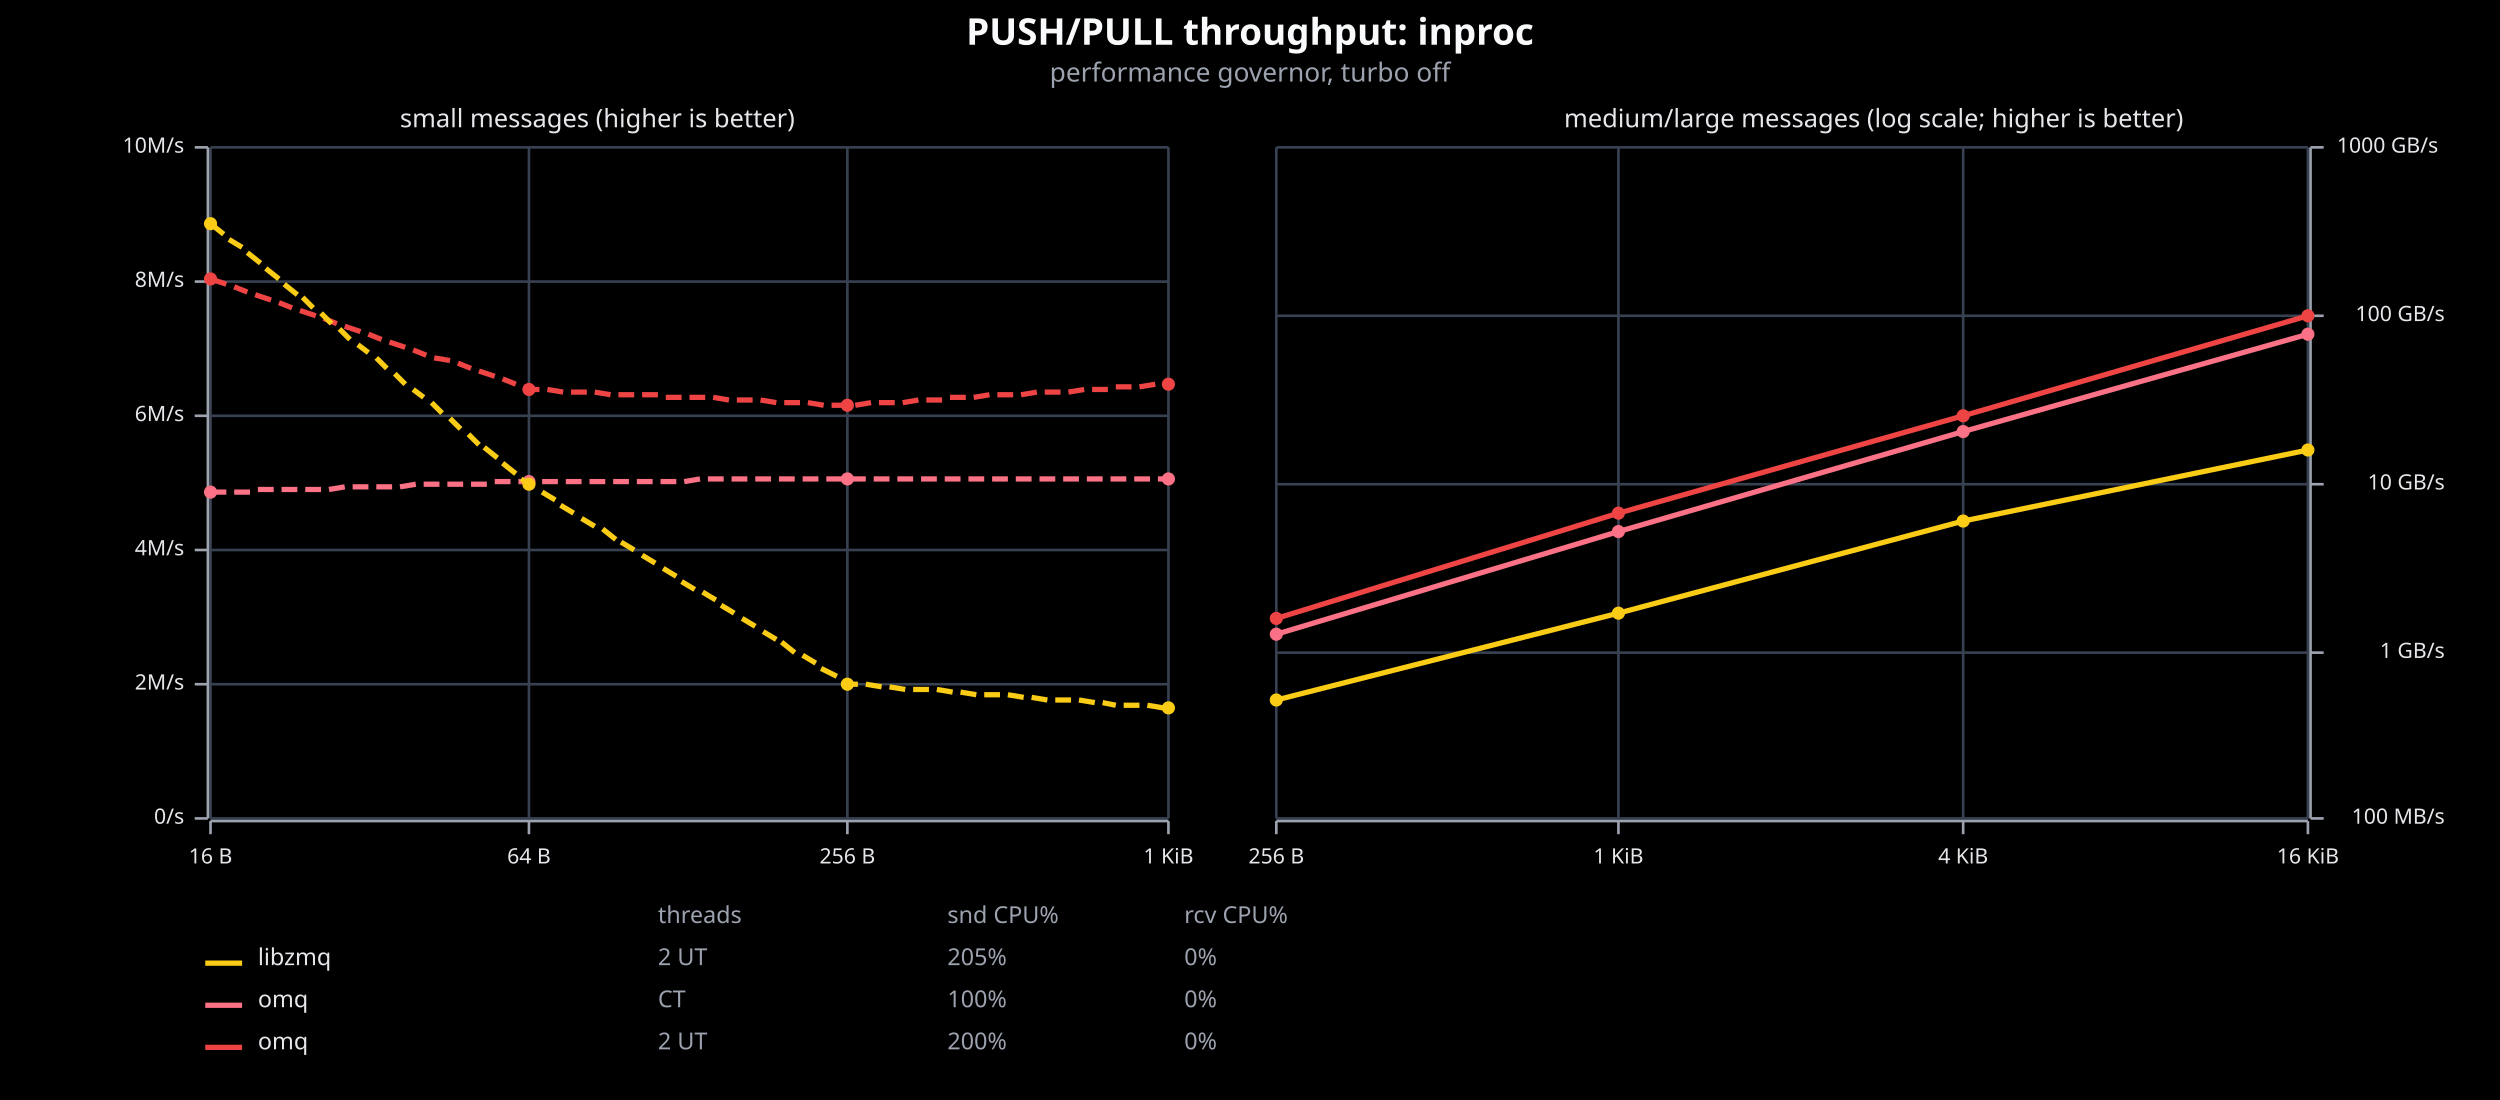
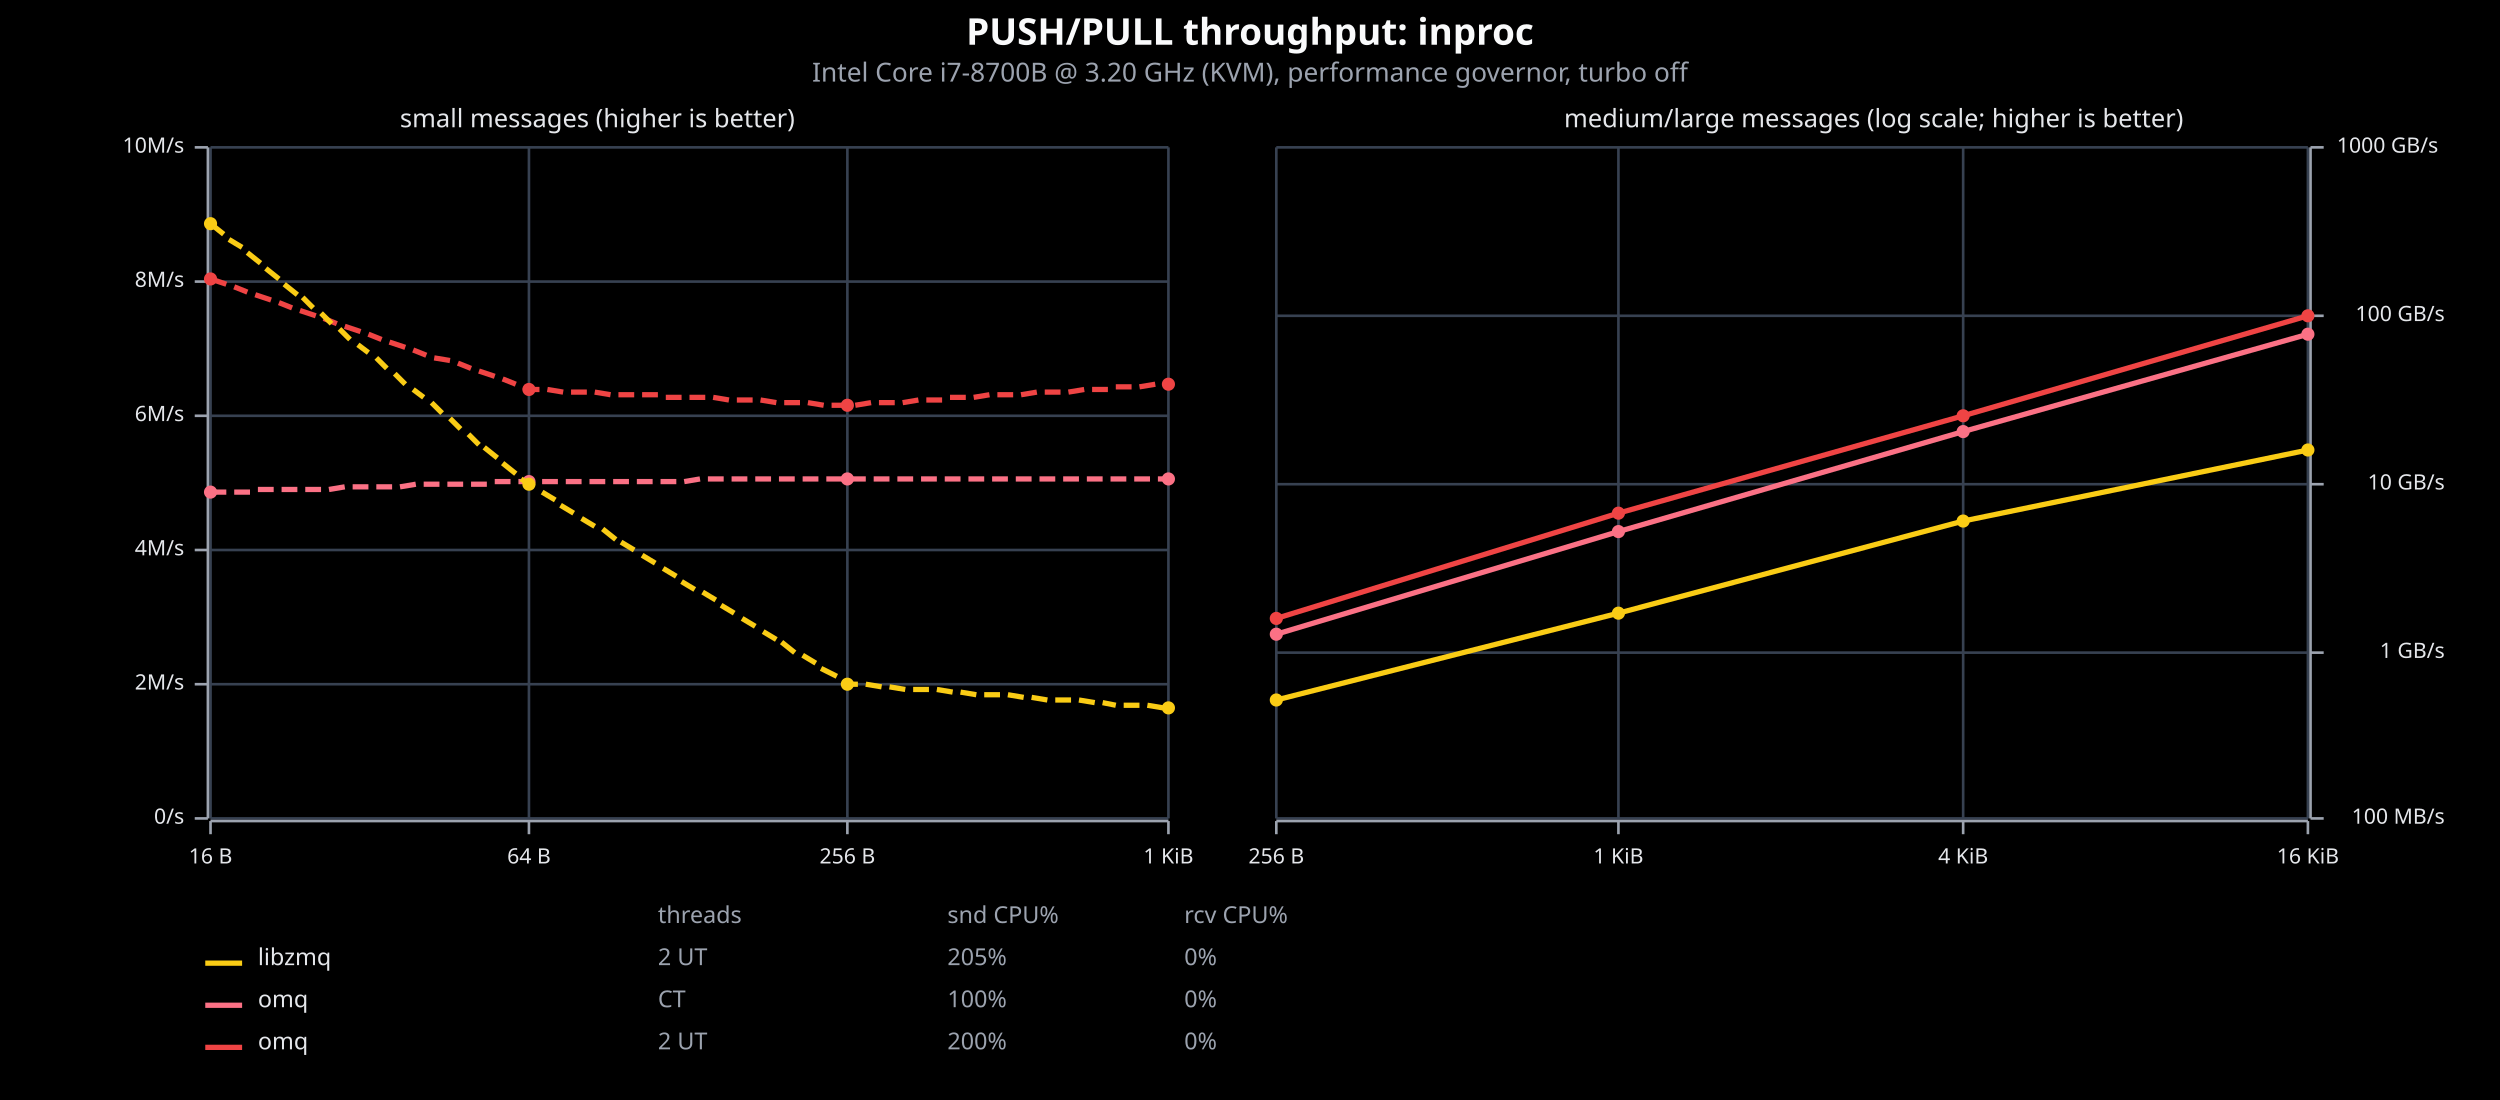
<svg xmlns="http://www.w3.org/2000/svg" viewBox="0 0 950 418" font-family="system-ui, -apple-system, sans-serif">
  <rect x="0" y="0" width="950" height="418" opacity="1" fill="#000000" stroke="none" />
  <text x="475" y="17" text-anchor="middle" font-family="sans-serif" font-size="14" font-weight="bold" fill="#F9FAFB">PUSH/PULL throughput: inproc</text>
-   <text x="475" y="31" text-anchor="middle" font-family="sans-serif" font-size="10" fill="#9CA3AF">performance governor, turbo off</text>
+   <text x="475" y="31" text-anchor="middle" font-family="sans-serif" font-size="10" fill="#9CA3AF">Intel Core i7-8700B @ 3.20 GHz (KVM), performance governor, turbo off</text>
  <text x="227" y="41" dy="0.76em" text-anchor="middle" font-family="sans-serif" font-size="9.677" opacity="1" fill="#E5E7EB">
small messages (higher is better)
</text>
  <line opacity="1" stroke="#374151" stroke-width="1" x1="80" y1="311" x2="80" y2="56" />
  <line opacity="1" stroke="#374151" stroke-width="1" x1="201" y1="311" x2="201" y2="56" />
  <line opacity="1" stroke="#374151" stroke-width="1" x1="322" y1="311" x2="322" y2="56" />
  <line opacity="1" stroke="#374151" stroke-width="1" x1="444" y1="311" x2="444" y2="56" />
  <line opacity="1" stroke="#374151" stroke-width="1" x1="80" y1="311" x2="444" y2="311" />
  <line opacity="1" stroke="#374151" stroke-width="1" x1="80" y1="260" x2="444" y2="260" />
  <line opacity="1" stroke="#374151" stroke-width="1" x1="80" y1="209" x2="444" y2="209" />
  <line opacity="1" stroke="#374151" stroke-width="1" x1="80" y1="158" x2="444" y2="158" />
  <line opacity="1" stroke="#374151" stroke-width="1" x1="80" y1="107" x2="444" y2="107" />
  <line opacity="1" stroke="#374151" stroke-width="1" x1="80" y1="56" x2="444" y2="56" />
  <polyline fill="none" opacity="1" stroke="#9CA3AF" stroke-width="1" points="79,56 79,311 " />
  <text x="70" y="311" dy="0.5ex" text-anchor="end" font-family="sans-serif" font-size="8.065" opacity="1" fill="#E5E7EB">
0/s
</text>
  <polyline fill="none" opacity="1" stroke="#9CA3AF" stroke-width="1" points="74,311 79,311 " />
  <text x="70" y="260" dy="0.5ex" text-anchor="end" font-family="sans-serif" font-size="8.065" opacity="1" fill="#E5E7EB">
2M/s
</text>
  <polyline fill="none" opacity="1" stroke="#9CA3AF" stroke-width="1" points="74,260 79,260 " />
  <text x="70" y="209" dy="0.5ex" text-anchor="end" font-family="sans-serif" font-size="8.065" opacity="1" fill="#E5E7EB">
4M/s
</text>
  <polyline fill="none" opacity="1" stroke="#9CA3AF" stroke-width="1" points="74,209 79,209 " />
  <text x="70" y="158" dy="0.5ex" text-anchor="end" font-family="sans-serif" font-size="8.065" opacity="1" fill="#E5E7EB">
6M/s
</text>
  <polyline fill="none" opacity="1" stroke="#9CA3AF" stroke-width="1" points="74,158 79,158 " />
  <text x="70" y="107" dy="0.5ex" text-anchor="end" font-family="sans-serif" font-size="8.065" opacity="1" fill="#E5E7EB">
8M/s
</text>
  <polyline fill="none" opacity="1" stroke="#9CA3AF" stroke-width="1" points="74,107 79,107 " />
  <text x="70" y="56" dy="0.5ex" text-anchor="end" font-family="sans-serif" font-size="8.065" opacity="1" fill="#E5E7EB">
10M/s
</text>
  <polyline fill="none" opacity="1" stroke="#9CA3AF" stroke-width="1" points="74,56 79,56 " />
  <polyline fill="none" opacity="1" stroke="#9CA3AF" stroke-width="1" points="80,312 444,312 " />
  <text x="80" y="322" dy="0.76em" text-anchor="middle" font-family="sans-serif" font-size="8.065" opacity="1" fill="#E5E7EB">
16 B
</text>
  <polyline fill="none" opacity="1" stroke="#9CA3AF" stroke-width="1" points="80,312 80,317 " />
  <text x="201" y="322" dy="0.76em" text-anchor="middle" font-family="sans-serif" font-size="8.065" opacity="1" fill="#E5E7EB">
64 B
</text>
  <polyline fill="none" opacity="1" stroke="#9CA3AF" stroke-width="1" points="201,312 201,317 " />
  <text x="322" y="322" dy="0.76em" text-anchor="middle" font-family="sans-serif" font-size="8.065" opacity="1" fill="#E5E7EB">
256 B
</text>
  <polyline fill="none" opacity="1" stroke="#9CA3AF" stroke-width="1" points="322,312 322,317 " />
  <text x="444" y="322" dy="0.76em" text-anchor="middle" font-family="sans-serif" font-size="8.065" opacity="1" fill="#E5E7EB">
1 KiB
</text>
  <polyline fill="none" opacity="1" stroke="#9CA3AF" stroke-width="1" points="444,312 444,317 " />
  <polyline fill="none" opacity="1" stroke="#EF4444" stroke-width="2" points="80,106 86,108 " />
  <polyline fill="none" opacity="1" stroke="#EF4444" stroke-width="2" points="89,109 94,111 " />
  <polyline fill="none" opacity="1" stroke="#EF4444" stroke-width="2" points="97,112 103,114 " />
  <polyline fill="none" opacity="1" stroke="#EF4444" stroke-width="2" points="106,115 111,117 " />
  <polyline fill="none" opacity="1" stroke="#EF4444" stroke-width="2" points="114,118 120,120 " />
  <polyline fill="none" opacity="1" stroke="#EF4444" stroke-width="2" points="123,121 128,123 " />
  <polyline fill="none" opacity="1" stroke="#EF4444" stroke-width="2" points="131,124 137,126 " />
  <polyline fill="none" opacity="1" stroke="#EF4444" stroke-width="2" points="140,127 145,129 " />
  <polyline fill="none" opacity="1" stroke="#EF4444" stroke-width="2" points="148,130 154,132 " />
  <polyline fill="none" opacity="1" stroke="#EF4444" stroke-width="2" points="157,133 162,135 " />
  <polyline fill="none" opacity="1" stroke="#EF4444" stroke-width="2" points="165,136 171,137 " />
  <polyline fill="none" opacity="1" stroke="#EF4444" stroke-width="2" points="174,138 179,140 " />
  <polyline fill="none" opacity="1" stroke="#EF4444" stroke-width="2" points="182,141 188,143 " />
  <polyline fill="none" opacity="1" stroke="#EF4444" stroke-width="2" points="191,144 196,146 " />
  <polyline fill="none" opacity="1" stroke="#EF4444" stroke-width="2" points="199,147 201,148 205,148 " />
  <polyline fill="none" opacity="1" stroke="#EF4444" stroke-width="2" points="208,148 214,149 " />
  <polyline fill="none" opacity="1" stroke="#EF4444" stroke-width="2" points="217,149 223,149 " />
  <polyline fill="none" opacity="1" stroke="#EF4444" stroke-width="2" points="226,149 232,150 " />
  <polyline fill="none" opacity="1" stroke="#EF4444" stroke-width="2" points="235,150 241,150 " />
  <polyline fill="none" opacity="1" stroke="#EF4444" stroke-width="2" points="244,150 250,150 " />
  <polyline fill="none" opacity="1" stroke="#EF4444" stroke-width="2" points="253,151 259,151 " />
  <polyline fill="none" opacity="1" stroke="#EF4444" stroke-width="2" points="262,151 268,151 " />
  <polyline fill="none" opacity="1" stroke="#EF4444" stroke-width="2" points="271,151 277,152 " />
  <polyline fill="none" opacity="1" stroke="#EF4444" stroke-width="2" points="280,152 286,152 " />
  <polyline fill="none" opacity="1" stroke="#EF4444" stroke-width="2" points="289,152 295,153 " />
  <polyline fill="none" opacity="1" stroke="#EF4444" stroke-width="2" points="298,153 304,153 " />
  <polyline fill="none" opacity="1" stroke="#EF4444" stroke-width="2" points="307,153 313,154 " />
  <polyline fill="none" opacity="1" stroke="#EF4444" stroke-width="2" points="316,154 322,154 " />
  <polyline fill="none" opacity="1" stroke="#EF4444" stroke-width="2" points="325,154 331,153 " />
  <polyline fill="none" opacity="1" stroke="#EF4444" stroke-width="2" points="334,153 340,153 " />
  <polyline fill="none" opacity="1" stroke="#EF4444" stroke-width="2" points="343,153 349,152 " />
  <polyline fill="none" opacity="1" stroke="#EF4444" stroke-width="2" points="352,152 358,152 " />
  <polyline fill="none" opacity="1" stroke="#EF4444" stroke-width="2" points="361,151 367,151 " />
  <polyline fill="none" opacity="1" stroke="#EF4444" stroke-width="2" points="370,151 376,150 " />
  <polyline fill="none" opacity="1" stroke="#EF4444" stroke-width="2" points="379,150 385,150 " />
  <polyline fill="none" opacity="1" stroke="#EF4444" stroke-width="2" points="388,150 394,149 " />
  <polyline fill="none" opacity="1" stroke="#EF4444" stroke-width="2" points="397,149 403,149 " />
  <polyline fill="none" opacity="1" stroke="#EF4444" stroke-width="2" points="406,149 412,148 " />
  <polyline fill="none" opacity="1" stroke="#EF4444" stroke-width="2" points="415,148 421,148 " />
  <polyline fill="none" opacity="1" stroke="#EF4444" stroke-width="2" points="424,147 430,147 " />
  <polyline fill="none" opacity="1" stroke="#EF4444" stroke-width="2" points="433,147 439,146 " />
  <polyline fill="none" opacity="1" stroke="#EF4444" stroke-width="2" points="442,146 444,146 " />
  <circle cx="80" cy="106" r="2.5" opacity="1" fill="#EF4444" stroke="none" stroke-width="1" />
  <circle cx="201" cy="148" r="2.5" opacity="1" fill="#EF4444" stroke="none" stroke-width="1" />
  <circle cx="322" cy="154" r="2.5" opacity="1" fill="#EF4444" stroke="none" stroke-width="1" />
  <circle cx="444" cy="146" r="2.5" opacity="1" fill="#EF4444" stroke="none" stroke-width="1" />
  <polyline fill="none" opacity="1" stroke="#FB7185" stroke-width="2" points="80,187 86,187 " />
  <polyline fill="none" opacity="1" stroke="#FB7185" stroke-width="2" points="89,187 95,187 " />
  <polyline fill="none" opacity="1" stroke="#FB7185" stroke-width="2" points="98,186 104,186 " />
  <polyline fill="none" opacity="1" stroke="#FB7185" stroke-width="2" points="107,186 113,186 " />
  <polyline fill="none" opacity="1" stroke="#FB7185" stroke-width="2" points="116,186 122,186 " />
  <polyline fill="none" opacity="1" stroke="#FB7185" stroke-width="2" points="125,186 131,185 " />
  <polyline fill="none" opacity="1" stroke="#FB7185" stroke-width="2" points="134,185 140,185 " />
  <polyline fill="none" opacity="1" stroke="#FB7185" stroke-width="2" points="143,185 149,185 " />
  <polyline fill="none" opacity="1" stroke="#FB7185" stroke-width="2" points="152,185 158,184 " />
  <polyline fill="none" opacity="1" stroke="#FB7185" stroke-width="2" points="161,184 167,184 " />
  <polyline fill="none" opacity="1" stroke="#FB7185" stroke-width="2" points="170,184 176,184 " />
  <polyline fill="none" opacity="1" stroke="#FB7185" stroke-width="2" points="179,184 185,184 " />
  <polyline fill="none" opacity="1" stroke="#FB7185" stroke-width="2" points="188,183 194,183 " />
  <polyline fill="none" opacity="1" stroke="#FB7185" stroke-width="2" points="197,183 201,183 203,183 " />
  <polyline fill="none" opacity="1" stroke="#FB7185" stroke-width="2" points="206,183 212,183 " />
  <polyline fill="none" opacity="1" stroke="#FB7185" stroke-width="2" points="215,183 221,183 " />
  <polyline fill="none" opacity="1" stroke="#FB7185" stroke-width="2" points="224,183 230,183 " />
  <polyline fill="none" opacity="1" stroke="#FB7185" stroke-width="2" points="233,183 239,183 " />
  <polyline fill="none" opacity="1" stroke="#FB7185" stroke-width="2" points="242,183 248,183 " />
  <polyline fill="none" opacity="1" stroke="#FB7185" stroke-width="2" points="251,183 257,183 " />
  <polyline fill="none" opacity="1" stroke="#FB7185" stroke-width="2" points="260,183 266,182 " />
  <polyline fill="none" opacity="1" stroke="#FB7185" stroke-width="2" points="269,182 275,182 " />
  <polyline fill="none" opacity="1" stroke="#FB7185" stroke-width="2" points="278,182 284,182 " />
  <polyline fill="none" opacity="1" stroke="#FB7185" stroke-width="2" points="287,182 293,182 " />
  <polyline fill="none" opacity="1" stroke="#FB7185" stroke-width="2" points="296,182 302,182 " />
  <polyline fill="none" opacity="1" stroke="#FB7185" stroke-width="2" points="305,182 311,182 " />
  <polyline fill="none" opacity="1" stroke="#FB7185" stroke-width="2" points="314,182 320,182 " />
  <polyline fill="none" opacity="1" stroke="#FB7185" stroke-width="2" points="323,182 329,182 " />
  <polyline fill="none" opacity="1" stroke="#FB7185" stroke-width="2" points="332,182 338,182 " />
  <polyline fill="none" opacity="1" stroke="#FB7185" stroke-width="2" points="341,182 347,182 " />
  <polyline fill="none" opacity="1" stroke="#FB7185" stroke-width="2" points="350,182 356,182 " />
  <polyline fill="none" opacity="1" stroke="#FB7185" stroke-width="2" points="359,182 365,182 " />
  <polyline fill="none" opacity="1" stroke="#FB7185" stroke-width="2" points="368,182 374,182 " />
  <polyline fill="none" opacity="1" stroke="#FB7185" stroke-width="2" points="377,182 383,182 " />
  <polyline fill="none" opacity="1" stroke="#FB7185" stroke-width="2" points="386,182 392,182 " />
  <polyline fill="none" opacity="1" stroke="#FB7185" stroke-width="2" points="395,182 401,182 " />
  <polyline fill="none" opacity="1" stroke="#FB7185" stroke-width="2" points="404,182 410,182 " />
  <polyline fill="none" opacity="1" stroke="#FB7185" stroke-width="2" points="413,182 419,182 " />
  <polyline fill="none" opacity="1" stroke="#FB7185" stroke-width="2" points="422,182 428,182 " />
  <polyline fill="none" opacity="1" stroke="#FB7185" stroke-width="2" points="431,182 437,182 " />
  <polyline fill="none" opacity="1" stroke="#FB7185" stroke-width="2" points="440,182 444,182 " />
  <circle cx="80" cy="187" r="2.5" opacity="1" fill="#FB7185" stroke="none" stroke-width="1" />
  <circle cx="201" cy="183" r="2.5" opacity="1" fill="#FB7185" stroke="none" stroke-width="1" />
  <circle cx="322" cy="182" r="2.5" opacity="1" fill="#FB7185" stroke="none" stroke-width="1" />
  <circle cx="444" cy="182" r="2.5" opacity="1" fill="#FB7185" stroke="none" stroke-width="1" />
  <polyline fill="none" opacity="1" stroke="#FACC15" stroke-width="2" points="80,85 85,89 " />
  <polyline fill="none" opacity="1" stroke="#FACC15" stroke-width="2" points="87,91 92,94 " />
  <polyline fill="none" opacity="1" stroke="#FACC15" stroke-width="2" points="94,96 99,100 " />
  <polyline fill="none" opacity="1" stroke="#FACC15" stroke-width="2" points="101,102 106,106 " />
  <polyline fill="none" opacity="1" stroke="#FACC15" stroke-width="2" points="108,108 113,112 " />
  <polyline fill="none" opacity="1" stroke="#FACC15" stroke-width="2" points="115,113 119,117 " />
  <polyline fill="none" opacity="1" stroke="#FACC15" stroke-width="2" points="122,119 126,123 " />
  <polyline fill="none" opacity="1" stroke="#FACC15" stroke-width="2" points="129,125 133,129 " />
  <polyline fill="none" opacity="1" stroke="#FACC15" stroke-width="2" points="136,131 140,134 " />
  <polyline fill="none" opacity="1" stroke="#FACC15" stroke-width="2" points="143,136 147,140 " />
  <polyline fill="none" opacity="1" stroke="#FACC15" stroke-width="2" points="150,142 154,146 " />
  <polyline fill="none" opacity="1" stroke="#FACC15" stroke-width="2" points="157,148 161,151 " />
  <polyline fill="none" opacity="1" stroke="#FACC15" stroke-width="2" points="164,153 168,157 " />
  <polyline fill="none" opacity="1" stroke="#FACC15" stroke-width="2" points="171,159 175,163 " />
  <polyline fill="none" opacity="1" stroke="#FACC15" stroke-width="2" points="178,165 182,169 " />
  <polyline fill="none" opacity="1" stroke="#FACC15" stroke-width="2" points="184,170 189,174 " />
  <polyline fill="none" opacity="1" stroke="#FACC15" stroke-width="2" points="191,176 196,180 " />
  <polyline fill="none" opacity="1" stroke="#FACC15" stroke-width="2" points="198,182 201,184 203,185 " />
  <polyline fill="none" opacity="1" stroke="#FACC15" stroke-width="2" points="206,187 211,190 " />
  <polyline fill="none" opacity="1" stroke="#FACC15" stroke-width="2" points="213,192 218,195 " />
  <polyline fill="none" opacity="1" stroke="#FACC15" stroke-width="2" points="221,197 226,200 " />
  <polyline fill="none" opacity="1" stroke="#FACC15" stroke-width="2" points="229,201 234,205 " />
  <polyline fill="none" opacity="1" stroke="#FACC15" stroke-width="2" points="236,206 241,209 " />
  <polyline fill="none" opacity="1" stroke="#FACC15" stroke-width="2" points="244,211 249,214 " />
  <polyline fill="none" opacity="1" stroke="#FACC15" stroke-width="2" points="252,216 257,219 " />
  <polyline fill="none" opacity="1" stroke="#FACC15" stroke-width="2" points="259,221 264,224 " />
  <polyline fill="none" opacity="1" stroke="#FACC15" stroke-width="2" points="267,225 272,228 " />
  <polyline fill="none" opacity="1" stroke="#FACC15" stroke-width="2" points="274,230 279,233 " />
  <polyline fill="none" opacity="1" stroke="#FACC15" stroke-width="2" points="282,235 287,238 " />
  <polyline fill="none" opacity="1" stroke="#FACC15" stroke-width="2" points="290,240 295,243 " />
  <polyline fill="none" opacity="1" stroke="#FACC15" stroke-width="2" points="297,244 302,248 " />
  <polyline fill="none" opacity="1" stroke="#FACC15" stroke-width="2" points="305,249 310,252 " />
  <polyline fill="none" opacity="1" stroke="#FACC15" stroke-width="2" points="312,254 318,257 " />
  <polyline fill="none" opacity="1" stroke="#FACC15" stroke-width="2" points="320,259 322,260 326,260 " />
  <polyline fill="none" opacity="1" stroke="#FACC15" stroke-width="2" points="329,260 335,261 " />
  <polyline fill="none" opacity="1" stroke="#FACC15" stroke-width="2" points="338,261 344,262 " />
  <polyline fill="none" opacity="1" stroke="#FACC15" stroke-width="2" points="347,262 353,262 " />
  <polyline fill="none" opacity="1" stroke="#FACC15" stroke-width="2" points="356,262 362,263 " />
  <polyline fill="none" opacity="1" stroke="#FACC15" stroke-width="2" points="365,263 371,264 " />
  <polyline fill="none" opacity="1" stroke="#FACC15" stroke-width="2" points="374,264 380,264 " />
  <polyline fill="none" opacity="1" stroke="#FACC15" stroke-width="2" points="383,264 389,265 " />
  <polyline fill="none" opacity="1" stroke="#FACC15" stroke-width="2" points="392,265 398,266 " />
  <polyline fill="none" opacity="1" stroke="#FACC15" stroke-width="2" points="401,266 407,266 " />
  <polyline fill="none" opacity="1" stroke="#FACC15" stroke-width="2" points="410,266 416,267 " />
  <polyline fill="none" opacity="1" stroke="#FACC15" stroke-width="2" points="419,267 424,268 " />
  <polyline fill="none" opacity="1" stroke="#FACC15" stroke-width="2" points="427,268 433,268 " />
  <polyline fill="none" opacity="1" stroke="#FACC15" stroke-width="2" points="436,268 442,269 " />
  <circle cx="80" cy="85" r="2.5" opacity="1" fill="#FACC15" stroke="none" stroke-width="1" />
  <circle cx="201" cy="184" r="2.5" opacity="1" fill="#FACC15" stroke="none" stroke-width="1" />
  <circle cx="322" cy="260" r="2.5" opacity="1" fill="#FACC15" stroke="none" stroke-width="1" />
  <circle cx="444" cy="269" r="2.5" opacity="1" fill="#FACC15" stroke="none" stroke-width="1" />
  <text x="712" y="41" dy="0.76em" text-anchor="middle" font-family="sans-serif" font-size="9.677" opacity="1" fill="#E5E7EB">
medium/large messages (log scale; higher is better)
</text>
  <line opacity="1" stroke="#374151" stroke-width="1" x1="485" y1="311" x2="485" y2="56" />
  <line opacity="1" stroke="#374151" stroke-width="1" x1="615" y1="311" x2="615" y2="56" />
  <line opacity="1" stroke="#374151" stroke-width="1" x1="746" y1="311" x2="746" y2="56" />
  <line opacity="1" stroke="#374151" stroke-width="1" x1="877" y1="311" x2="877" y2="56" />
  <line opacity="1" stroke="#374151" stroke-width="1" x1="485" y1="311" x2="877" y2="311" />
  <line opacity="1" stroke="#374151" stroke-width="1" x1="485" y1="248" x2="877" y2="248" />
  <line opacity="1" stroke="#374151" stroke-width="1" x1="485" y1="184" x2="877" y2="184" />
  <line opacity="1" stroke="#374151" stroke-width="1" x1="485" y1="120" x2="877" y2="120" />
  <line opacity="1" stroke="#374151" stroke-width="1" x1="485" y1="56" x2="877" y2="56" />
  <polyline fill="none" opacity="1" stroke="#9CA3AF" stroke-width="1" points="485,312 877,312 " />
  <text x="485" y="322" dy="0.76em" text-anchor="middle" font-family="sans-serif" font-size="8.065" opacity="1" fill="#E5E7EB">
256 B
</text>
  <polyline fill="none" opacity="1" stroke="#9CA3AF" stroke-width="1" points="485,312 485,317 " />
  <text x="615" y="322" dy="0.76em" text-anchor="middle" font-family="sans-serif" font-size="8.065" opacity="1" fill="#E5E7EB">
1 KiB
</text>
  <polyline fill="none" opacity="1" stroke="#9CA3AF" stroke-width="1" points="615,312 615,317 " />
  <text x="746" y="322" dy="0.76em" text-anchor="middle" font-family="sans-serif" font-size="8.065" opacity="1" fill="#E5E7EB">
4 KiB
</text>
  <polyline fill="none" opacity="1" stroke="#9CA3AF" stroke-width="1" points="746,312 746,317 " />
  <text x="877" y="322" dy="0.76em" text-anchor="middle" font-family="sans-serif" font-size="8.065" opacity="1" fill="#E5E7EB">
16 KiB
</text>
  <polyline fill="none" opacity="1" stroke="#9CA3AF" stroke-width="1" points="877,312 877,317 " />
  <polyline fill="none" opacity="1" stroke="#9CA3AF" stroke-width="1" points="878,56 878,311 " />
  <text x="929" y="311" dy="0.5ex" text-anchor="end" font-family="sans-serif" font-size="8.065" opacity="1" fill="#E5E7EB">
100 MB/s
</text>
  <polyline fill="none" opacity="1" stroke="#9CA3AF" stroke-width="1" points="878,311 883,311 " />
  <text x="929" y="248" dy="0.5ex" text-anchor="end" font-family="sans-serif" font-size="8.065" opacity="1" fill="#E5E7EB">
1 GB/s
</text>
  <polyline fill="none" opacity="1" stroke="#9CA3AF" stroke-width="1" points="878,248 883,248 " />
  <text x="929" y="184" dy="0.5ex" text-anchor="end" font-family="sans-serif" font-size="8.065" opacity="1" fill="#E5E7EB">
10 GB/s
</text>
  <polyline fill="none" opacity="1" stroke="#9CA3AF" stroke-width="1" points="878,184 883,184 " />
  <text x="929" y="120" dy="0.5ex" text-anchor="end" font-family="sans-serif" font-size="8.065" opacity="1" fill="#E5E7EB">
100 GB/s
</text>
  <polyline fill="none" opacity="1" stroke="#9CA3AF" stroke-width="1" points="878,120 883,120 " />
  <text x="888" y="56" dy="0.5ex" text-anchor="start" font-family="sans-serif" font-size="8.065" opacity="1" fill="#E5E7EB">
1000 GB/s
</text>
  <polyline fill="none" opacity="1" stroke="#9CA3AF" stroke-width="1" points="878,56 883,56 " />
  <polyline fill="none" opacity="1" stroke="#EF4444" stroke-width="2" points="485,235 615,195 746,158 877,120 " />
  <circle cx="485" cy="235" r="2.5" opacity="1" fill="#EF4444" stroke="none" stroke-width="1" />
  <circle cx="615" cy="195" r="2.5" opacity="1" fill="#EF4444" stroke="none" stroke-width="1" />
  <circle cx="746" cy="158" r="2.5" opacity="1" fill="#EF4444" stroke="none" stroke-width="1" />
  <circle cx="877" cy="120" r="2.5" opacity="1" fill="#EF4444" stroke="none" stroke-width="1" />
  <polyline fill="none" opacity="1" stroke="#FB7185" stroke-width="2" points="485,241 615,202 746,164 877,127 " />
  <circle cx="485" cy="241" r="2.5" opacity="1" fill="#FB7185" stroke="none" stroke-width="1" />
  <circle cx="615" cy="202" r="2.5" opacity="1" fill="#FB7185" stroke="none" stroke-width="1" />
  <circle cx="746" cy="164" r="2.5" opacity="1" fill="#FB7185" stroke="none" stroke-width="1" />
  <circle cx="877" cy="127" r="2.5" opacity="1" fill="#FB7185" stroke="none" stroke-width="1" />
  <polyline fill="none" opacity="1" stroke="#FACC15" stroke-width="2" points="485,266 615,233 746,198 877,171 " />
  <circle cx="485" cy="266" r="2.5" opacity="1" fill="#FACC15" stroke="none" stroke-width="1" />
  <circle cx="615" cy="233" r="2.5" opacity="1" fill="#FACC15" stroke="none" stroke-width="1" />
  <circle cx="746" cy="198" r="2.5" opacity="1" fill="#FACC15" stroke="none" stroke-width="1" />
  <circle cx="877" cy="171" r="2.5" opacity="1" fill="#FACC15" stroke="none" stroke-width="1" />
  <text x="250" y="344" dy="0.76em" text-anchor="start" font-family="sans-serif" font-size="8.871" opacity="1" fill="#9CA3AF">
threads
</text>
  <text x="360" y="344" dy="0.76em" text-anchor="start" font-family="sans-serif" font-size="8.871" opacity="1" fill="#9CA3AF">
snd CPU%
</text>
  <text x="450" y="344" dy="0.76em" text-anchor="start" font-family="sans-serif" font-size="8.871" opacity="1" fill="#9CA3AF">
rcv CPU%
</text>
  <polyline fill="none" opacity="1" stroke="#FACC15" stroke-width="2" points="78,366 92,366 " />
  <text x="98" y="360" dy="0.76em" text-anchor="start" font-family="sans-serif" font-size="8.871" opacity="1" fill="#E5E7EB">
libzmq
</text>
  <text x="250" y="360" dy="0.76em" text-anchor="start" font-family="sans-serif" font-size="8.871" opacity="1" fill="#9CA3AF">
2 UT
</text>
  <text x="360" y="360" dy="0.76em" text-anchor="start" font-family="sans-serif" font-size="8.871" opacity="1" fill="#9CA3AF">
205%
</text>
  <text x="450" y="360" dy="0.76em" text-anchor="start" font-family="sans-serif" font-size="8.871" opacity="1" fill="#9CA3AF">
0%
</text>
  <polyline fill="none" opacity="1" stroke="#FB7185" stroke-width="2" points="78,382 92,382 " />
  <text x="98" y="376" dy="0.76em" text-anchor="start" font-family="sans-serif" font-size="8.871" opacity="1" fill="#E5E7EB">
omq
</text>
  <text x="250" y="376" dy="0.76em" text-anchor="start" font-family="sans-serif" font-size="8.871" opacity="1" fill="#9CA3AF">
CT
</text>
  <text x="360" y="376" dy="0.76em" text-anchor="start" font-family="sans-serif" font-size="8.871" opacity="1" fill="#9CA3AF">
100%
</text>
  <text x="450" y="376" dy="0.76em" text-anchor="start" font-family="sans-serif" font-size="8.871" opacity="1" fill="#9CA3AF">
0%
</text>
  <polyline fill="none" opacity="1" stroke="#EF4444" stroke-width="2" points="78,398 92,398 " />
  <text x="98" y="392" dy="0.76em" text-anchor="start" font-family="sans-serif" font-size="8.871" opacity="1" fill="#E5E7EB">
omq
</text>
  <text x="250" y="392" dy="0.76em" text-anchor="start" font-family="sans-serif" font-size="8.871" opacity="1" fill="#9CA3AF">
2 UT
</text>
  <text x="360" y="392" dy="0.76em" text-anchor="start" font-family="sans-serif" font-size="8.871" opacity="1" fill="#9CA3AF">
200%
</text>
  <text x="450" y="392" dy="0.76em" text-anchor="start" font-family="sans-serif" font-size="8.871" opacity="1" fill="#9CA3AF">
0%
</text>
</svg>
